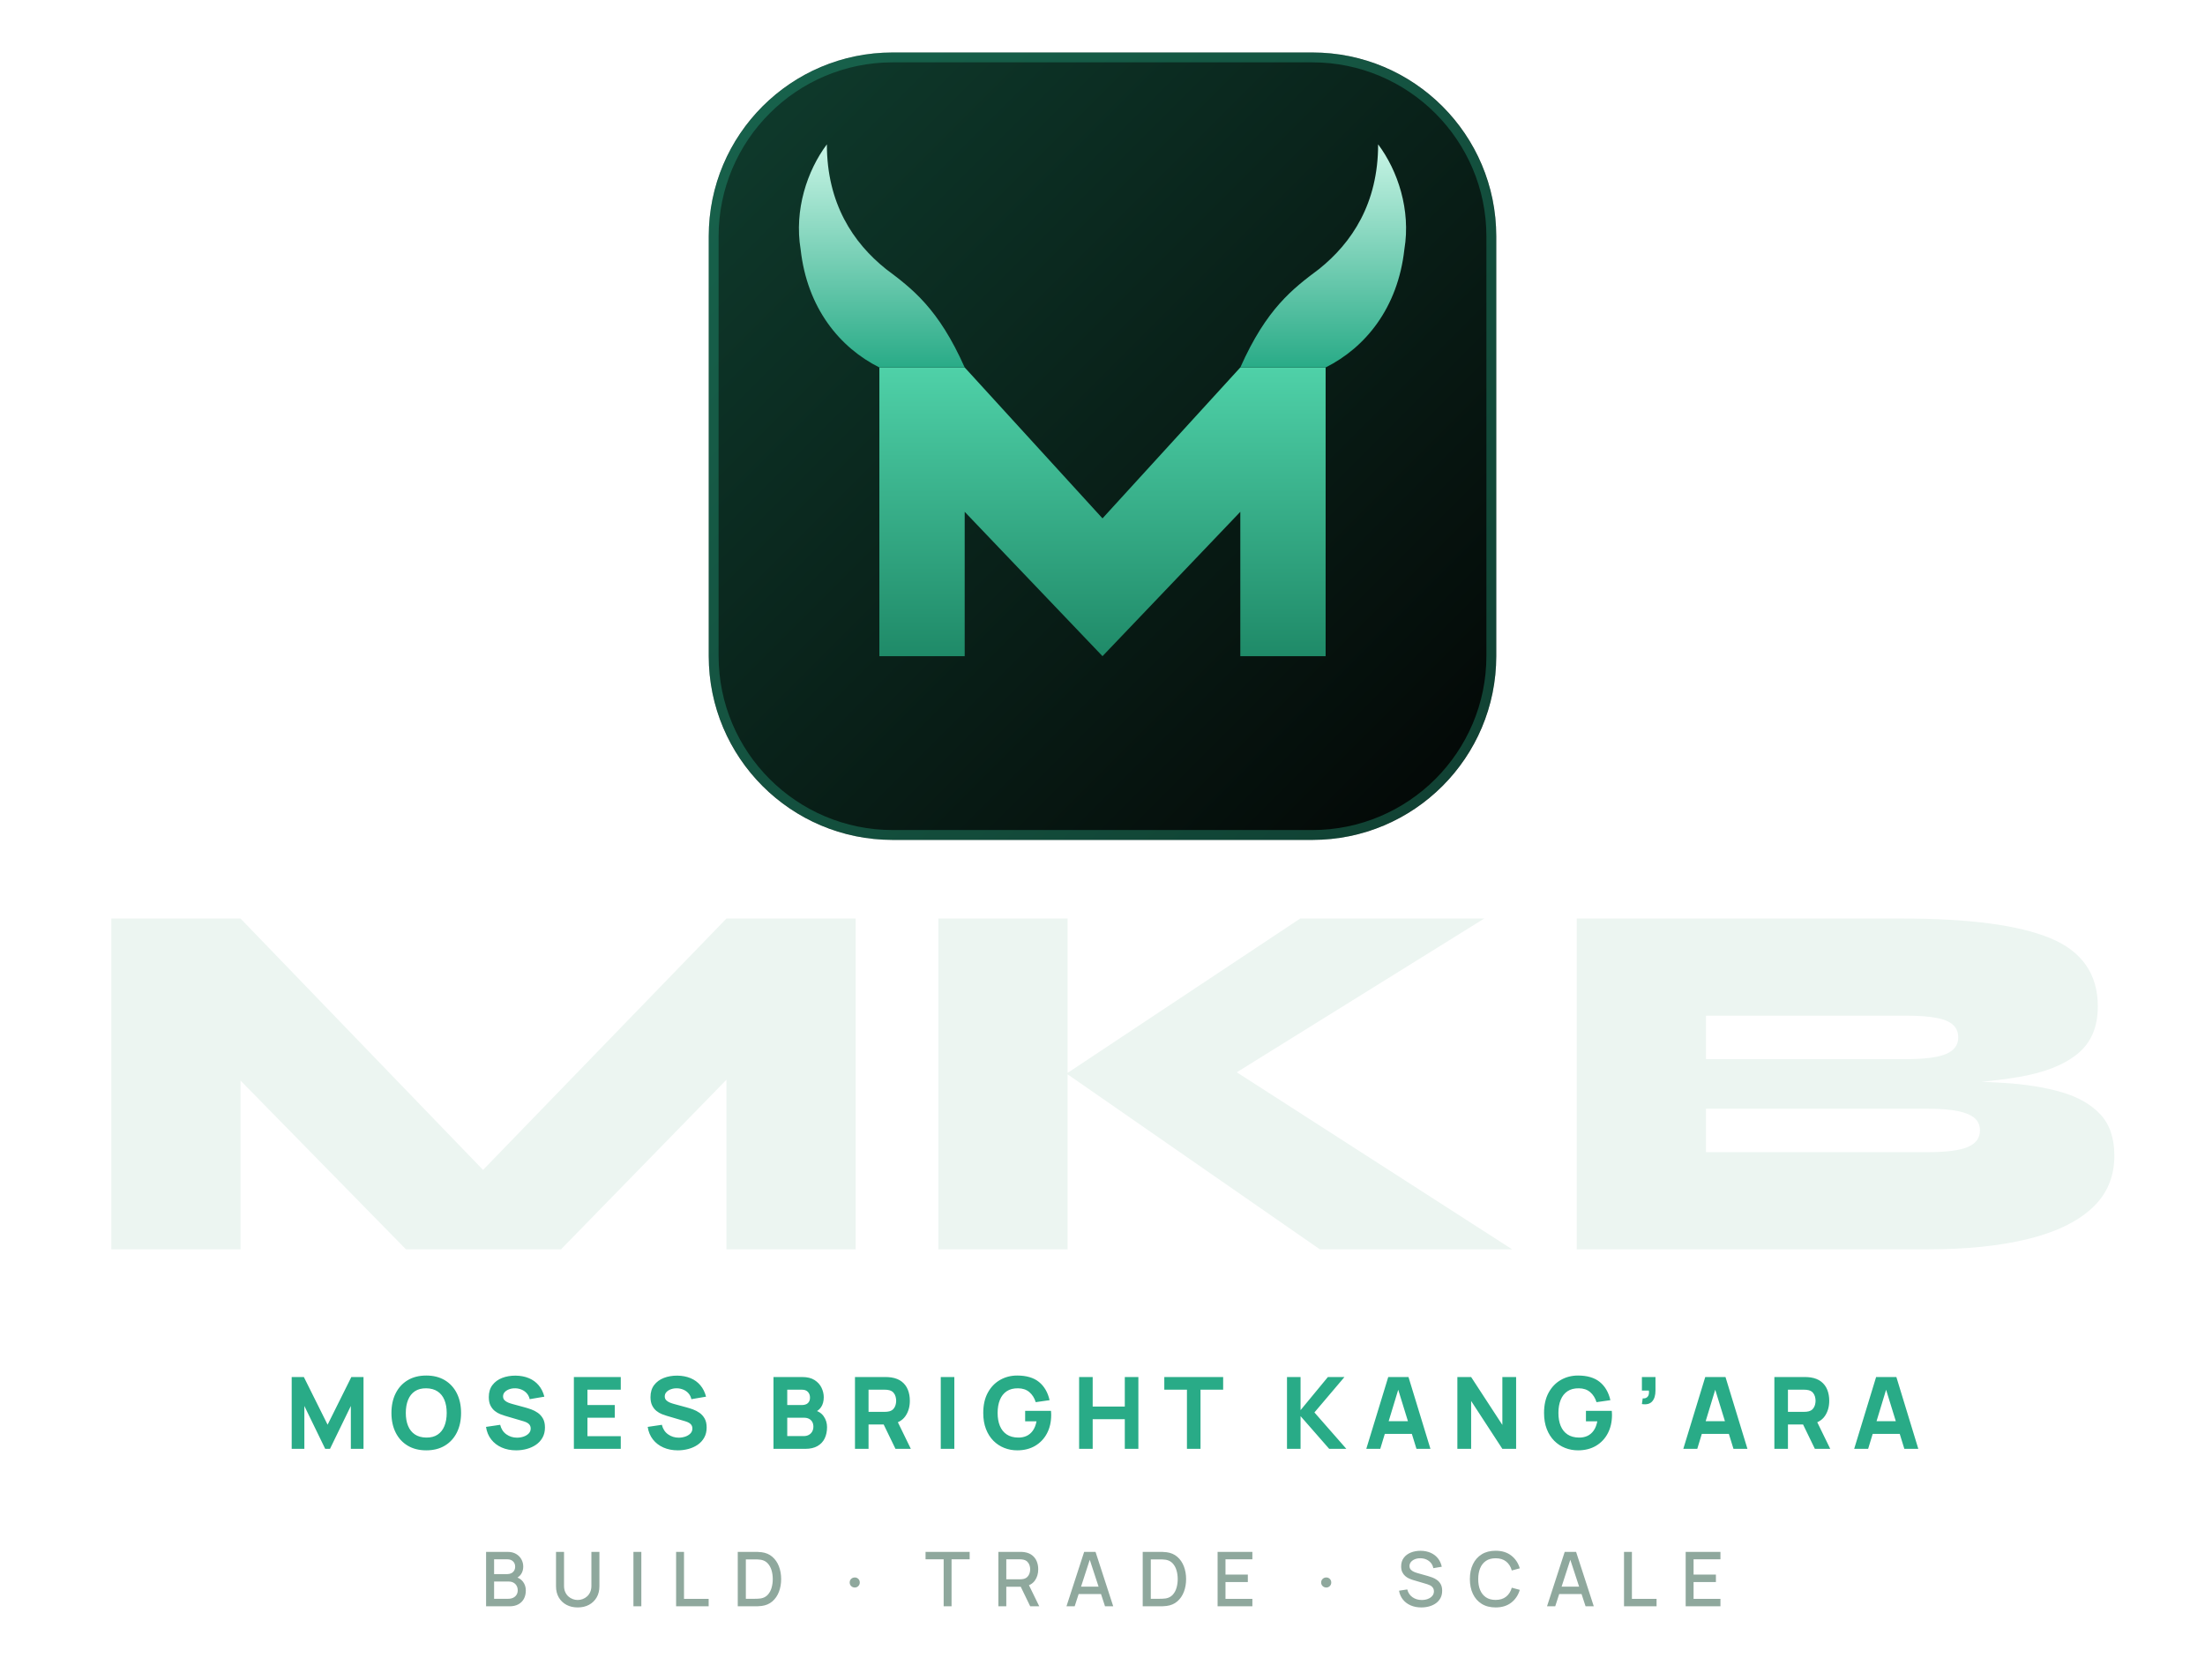
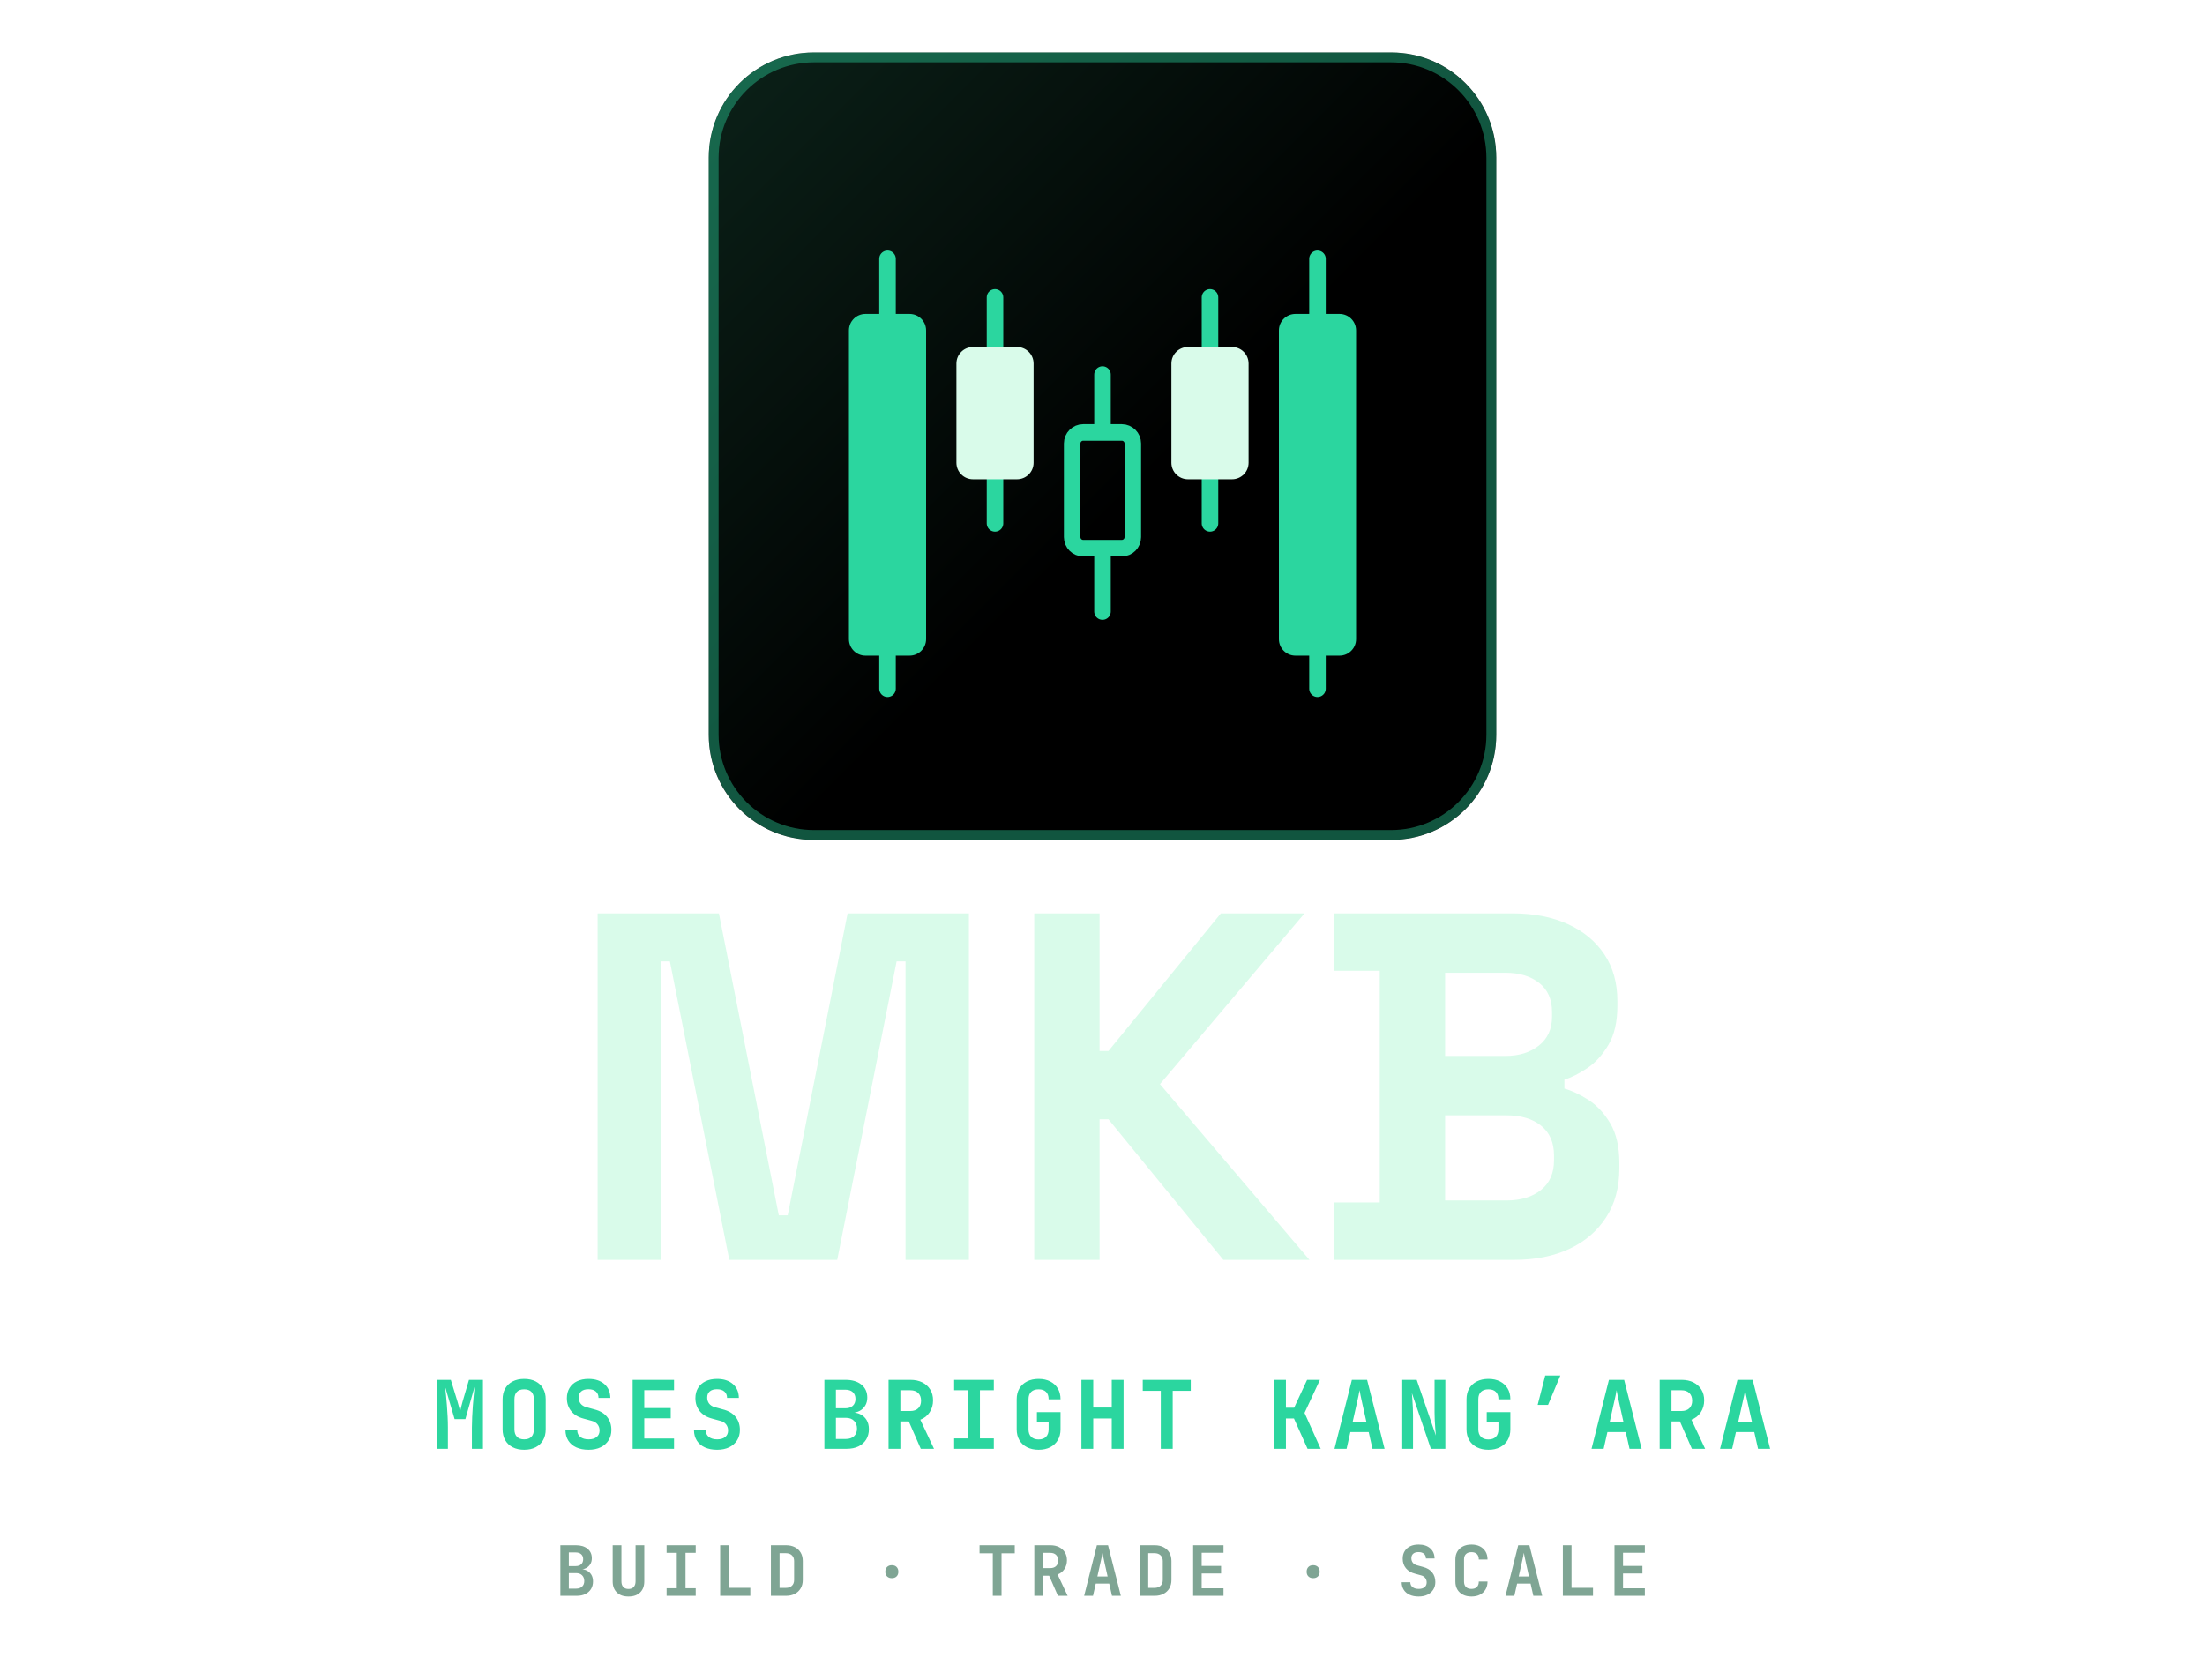
<svg xmlns="http://www.w3.org/2000/svg" viewBox="0 0 420 320" width="420" height="320" role="img" aria-label="MKB — Moses Bright Kang'ara">
-   <defs>
-     <linearGradient id="ibg" x1="0" y1="0" x2="1" y2="1">
-       <stop offset="0" stop-color="#0F3D2E" />
-       <stop offset="1" stop-color="#030504" />
-     </linearGradient>
-     <linearGradient id="im" x1="0" y1="1" x2="0" y2="0">
-       <stop offset="0" stop-color="#1F8A68" />
-       <stop offset="1" stop-color="#4FD1A8" />
-     </linearGradient>
-     <linearGradient id="ih" x1="0" y1="1" x2="0" y2="0">
-       <stop offset="0" stop-color="#29AB87" />
-       <stop offset="1" stop-color="#C9F5E6" />
-     </linearGradient>
-   </defs>
  <g transform="translate(135.00 10) scale(1.25)">
-     <rect width="120" height="120" rx="28" fill="url(#ibg)" />
-     <rect x=".75" y=".75" width="118.5" height="118.5" rx="27.3" fill="none" stroke="#29AB87" stroke-opacity=".35" stroke-width="1.5" />
-     <path d="M26 92V48h13l21 23 21-23h13v44H81V70L60 92 39 70v22z" fill="url(#im)" />
-     <path d="M26 48c-6-3-11-9-12-18-1-6 1-12 4-16 0 9 4 15 9 19 4 3 8 6 12 15z" fill="url(#ih)" />
-     <path d="M94 48c6-3 11-9 12-18 1-6-1-12-4-16 0 9-4 15-9 19-4 3-8 6-12 15z" fill="url(#ih)" />
+     <defs>
+       <linearGradient id="ibg" x1="0" y1="0" x2="1" y2="1">
+         <stop offset="0" stop-color="#0B2219" />
+         <stop offset=".55" stop-color="#000000" />
+       </linearGradient>
+     </defs>
+     <rect width="120" height="120" rx="16" fill="url(#ibg)" />
+     <rect x=".75" y=".75" width="118.5" height="118.5" rx="15.3" fill="none" stroke="#2BD69F" stroke-opacity=".4" stroke-width="1.5" />
+     <g transform="translate(60 60) scale(.84) translate(-60 -60)">
+       <path d="M21.0 26V36M21.0 98V104" stroke="#2BD69F" stroke-width="3" stroke-linecap="round" fill="none" />
+       <rect x="14.0" y="36" width="14" height="62" rx="3" fill="#2BD69F" />
+       <path d="M40.5 33V42M40.5 66V74" stroke="#2BD69F" stroke-width="3" stroke-linecap="round" fill="none" />
+       <rect x="33.5" y="42" width="14" height="24" rx="3" fill="#D9FBEA" />
+       <path d="M60.0 47V56M60.0 80V90" stroke="#2BD69F" stroke-width="3" stroke-linecap="round" fill="none" />
+       <rect x="54.5" y="57.5" width="11" height="21" rx="2" fill="none" stroke="#2BD69F" stroke-width="3" />
+       <path d="M79.5 33V42M79.5 66V74" stroke="#2BD69F" stroke-width="3" stroke-linecap="round" fill="none" />
+       <rect x="72.5" y="42" width="14" height="24" rx="3" fill="#D9FBEA" />
+       <path d="M99.0 26V36M99.0 98V104" stroke="#2BD69F" stroke-width="3" stroke-linecap="round" fill="none" />
+       <rect x="92.0" y="36" width="14" height="62" rx="3" fill="#2BD69F" />
+     </g>
  </g>
-   <path transform="translate(14.31 146.92) scale(0.9846)" d="M86.4 84.9H71.4L126.0 28.5H151.0V92.5H126.0V48.9L133.5 52.0L94.0 92.5H64.0L24.4 52.1L32.0 49.0V92.5H7.0V28.5H32.0ZM220.3 61.0V55.4L278.0 92.5H240.8L191.8 58.5L237.0 28.5H272.6ZM167.0 28.5H192.0V92.5H167.0ZM290.5 92.5V28.5H353.5Q372.9 28.5 382.1 32.3Q391.3 36.1 391.3 45.5Q391.3 51.5 387.35 54.7Q383.4 57.9 376.05 59.15Q368.7 60.4 358.4 60.7L359.2 59.9Q366.7 59.9 373.1 60.3Q379.5 60.7 384.3 62.1Q389.1 63.5 391.8 66.4Q394.5 69.3 394.5 74.4Q394.5 80.6 390.1 84.6Q385.7 88.6 377.6 90.55Q369.5 92.5 358.5 92.5ZM315.5 73.7H358.5Q363.8 73.7 366.15 72.7Q368.5 71.7 368.5 69.5Q368.5 68.0 367.45 67.1Q366.4 66.2 364.2 65.75Q362.0 65.3 358.5 65.3H315.5ZM315.5 55.7H354.3Q359.6 55.7 361.95 54.7Q364.3 53.7 364.3 51.5Q364.3 49.2 361.95 48.25Q359.6 47.3 354.3 47.3H315.5Z" fill="#ECF5F1" />
-   <path transform="translate(54.23 255.75) scale(0.95)" d="M1.4 21.32V6.92H3.84L8.6 16.48L13.36 6.92H15.8V21.32H13.26V12.72L9.08 21.32H8.12L3.94 12.72V21.32ZM28.38 21.62Q26.22 21.62 24.655 20.68Q23.09 19.74 22.245 18.05Q21.4 16.36 21.4 14.12Q21.4 11.88 22.245 10.19Q23.09 8.5 24.655 7.56Q26.22 6.62 28.38 6.62Q30.54 6.62 32.105 7.56Q33.67 8.5 34.515 10.19Q35.36 11.88 35.36 14.12Q35.36 16.36 34.515 18.05Q33.67 19.74 32.105 20.68Q30.54 21.62 28.38 21.62ZM28.38 19.06Q29.75 19.08 30.66 18.47Q31.57 17.86 32.025 16.74Q32.48 15.62 32.48 14.12Q32.48 12.62 32.025 11.52Q31.57 10.42 30.66 9.81Q29.75 9.2 28.38 9.18Q27.01 9.16 26.1 9.77Q25.19 10.38 24.735 11.5Q24.28 12.62 24.28 14.12Q24.28 15.62 24.735 16.72Q25.19 17.82 26.1 18.43Q27.01 19.04 28.38 19.06ZM46.4 21.62Q44.8 21.62 43.515 21.055Q42.23 20.49 41.405 19.435Q40.58 18.38 40.36 16.92L43.2 16.5Q43.5 17.74 44.44 18.41Q45.38 19.08 46.58 19.08Q47.25 19.08 47.88 18.87Q48.51 18.66 48.915 18.25Q49.32 17.84 49.32 17.24Q49.32 17.02 49.255 16.815Q49.19 16.61 49.04 16.43Q48.89 16.25 48.615 16.09Q48.34 15.93 47.92 15.8L44.18 14.7Q43.76 14.58 43.205 14.36Q42.65 14.14 42.13 13.73Q41.61 13.32 41.265 12.645Q40.92 11.97 40.92 10.94Q40.92 9.49 41.65 8.53Q42.38 7.57 43.6 7.1Q44.82 6.63 46.3 6.64Q47.79 6.66 48.96 7.15Q50.13 7.64 50.92 8.575Q51.71 9.51 52.06 10.86L49.12 11.36Q48.96 10.66 48.53 10.18Q48.1 9.7 47.505 9.45Q46.91 9.2 46.26 9.18Q45.62 9.16 45.055 9.355Q44.49 9.55 44.135 9.92Q43.78 10.29 43.78 10.8Q43.78 11.27 44.07 11.565Q44.36 11.86 44.8 12.04Q45.24 12.22 45.7 12.34L48.2 13.02Q48.76 13.17 49.44 13.415Q50.12 13.66 50.745 14.095Q51.37 14.53 51.775 15.24Q52.18 15.95 52.18 17.04Q52.18 18.2 51.695 19.065Q51.21 19.93 50.39 20.495Q49.57 21.06 48.535 21.34Q47.5 21.62 46.4 21.62ZM57.98 21.32V6.92H67.38V9.46H60.7V12.54H66.18V15.08H60.7V18.78H67.38V21.32ZM78.82 21.62Q77.22 21.62 75.935 21.055Q74.65 20.49 73.825 19.435Q73.0 18.38 72.78 16.92L75.62 16.5Q75.92 17.74 76.86 18.41Q77.8 19.08 79.0 19.08Q79.67 19.08 80.3 18.87Q80.93 18.66 81.335 18.25Q81.74 17.84 81.74 17.24Q81.74 17.02 81.675 16.815Q81.61 16.61 81.46 16.43Q81.31 16.25 81.035 16.09Q80.76 15.93 80.34 15.8L76.6 14.7Q76.18 14.58 75.625 14.36Q75.07 14.14 74.55 13.73Q74.03 13.32 73.685 12.645Q73.34 11.97 73.34 10.94Q73.34 9.49 74.07 8.53Q74.8 7.57 76.02 7.1Q77.24 6.63 78.72 6.64Q80.21 6.66 81.38 7.15Q82.55 7.64 83.34 8.575Q84.13 9.51 84.48 10.86L81.54 11.36Q81.38 10.66 80.95 10.18Q80.52 9.7 79.925 9.45Q79.33 9.2 78.68 9.18Q78.04 9.16 77.475 9.355Q76.91 9.55 76.555 9.92Q76.2 10.29 76.2 10.8Q76.2 11.27 76.49 11.565Q76.78 11.86 77.22 12.04Q77.66 12.22 78.12 12.34L80.62 13.02Q81.18 13.17 81.86 13.415Q82.54 13.66 83.165 14.095Q83.79 14.53 84.195 15.24Q84.6 15.95 84.6 17.04Q84.6 18.2 84.115 19.065Q83.63 19.93 82.81 20.495Q81.99 21.06 80.955 21.34Q79.92 21.62 78.82 21.62ZM98.0 21.32V6.92H103.76Q105.3 6.92 106.25 7.535Q107.2 8.15 107.64 9.08Q108.08 10.01 108.08 10.96Q108.08 12.17 107.535 12.97Q106.99 13.77 106.04 14.04V13.54Q107.39 13.82 108.065 14.79Q108.74 15.76 108.74 16.96Q108.74 18.25 108.265 19.23Q107.79 20.21 106.82 20.765Q105.85 21.32 104.38 21.32ZM100.76 18.76H104.1Q104.65 18.76 105.08 18.525Q105.51 18.29 105.755 17.865Q106.0 17.44 106.0 16.86Q106.0 16.35 105.79 15.95Q105.58 15.55 105.155 15.315Q104.73 15.08 104.1 15.08H100.76ZM100.76 12.54H103.72Q104.18 12.54 104.54 12.38Q104.9 12.22 105.11 11.885Q105.32 11.55 105.32 11.02Q105.32 10.36 104.91 9.91Q104.5 9.46 103.72 9.46H100.76ZM114.34 21.32V6.92H120.42Q120.63 6.92 120.985 6.935Q121.34 6.95 121.62 7.0Q122.91 7.2 123.735 7.85Q124.56 8.5 124.95 9.485Q125.34 10.47 125.34 11.68Q125.34 13.49 124.44 14.775Q123.54 16.06 121.62 16.36L120.42 16.44H117.06V21.32ZM122.46 21.32 119.62 15.46 122.42 14.92 125.54 21.32ZM117.06 13.9H120.3Q120.51 13.9 120.76 13.88Q121.01 13.86 121.22 13.8Q121.77 13.65 122.07 13.295Q122.37 12.94 122.485 12.505Q122.6 12.07 122.6 11.68Q122.6 11.29 122.485 10.855Q122.37 10.42 122.07 10.065Q121.77 9.71 121.22 9.56Q121.01 9.5 120.76 9.48Q120.51 9.46 120.3 9.46H117.06ZM131.54 21.32V6.92H134.26V21.32ZM146.86 21.62Q145.5 21.62 144.27 21.135Q143.04 20.65 142.095 19.7Q141.15 18.75 140.605 17.35Q140.06 15.95 140.06 14.12Q140.06 11.73 140.975 10.055Q141.89 8.38 143.435 7.5Q144.98 6.62 146.86 6.62Q149.64 6.62 151.23 7.91Q152.82 9.2 153.36 11.56L150.58 11.96Q150.19 10.7 149.305 9.945Q148.42 9.19 147.04 9.18Q145.67 9.16 144.76 9.77Q143.85 10.38 143.395 11.5Q142.94 12.62 142.94 14.12Q142.94 15.62 143.395 16.72Q143.85 17.82 144.76 18.43Q145.67 19.04 147.04 19.06Q147.97 19.08 148.725 18.74Q149.48 18.4 150.0 17.67Q150.52 16.94 150.74 15.8H148.46V13.7H153.64Q153.66 13.83 153.67 14.16Q153.68 14.49 153.68 14.54Q153.68 16.61 152.84 18.21Q152.0 19.81 150.47 20.715Q148.94 21.62 146.86 21.62ZM159.28 21.32V6.92H162.0V12.84H168.44V6.92H171.16V21.32H168.44V15.38H162.0V21.32ZM180.9 21.32V9.46H176.36V6.92H188.16V9.46H183.62V21.32ZM200.96 21.32V6.92H203.68V13.56L209.16 6.92H212.48L206.46 14.02L212.86 21.32H209.42L203.68 14.76V21.32ZM216.86 21.32 221.26 6.92H225.32L229.72 21.32H226.92L223.0 8.62H223.52L219.66 21.32ZM219.5 18.32V15.78H227.1V18.32ZM235.12 21.32V6.92H237.88L244.14 16.52V6.92H246.9V21.32H244.14L237.88 11.72V21.32ZM259.3 21.62Q257.94 21.62 256.71 21.135Q255.48 20.65 254.535 19.7Q253.59 18.75 253.045 17.35Q252.5 15.95 252.5 14.12Q252.5 11.73 253.415 10.055Q254.33 8.38 255.875 7.5Q257.42 6.62 259.3 6.62Q262.08 6.62 263.67 7.91Q265.26 9.2 265.8 11.56L263.02 11.96Q262.63 10.7 261.745 9.945Q260.86 9.19 259.48 9.18Q258.11 9.16 257.2 9.77Q256.29 10.38 255.835 11.5Q255.38 12.62 255.38 14.12Q255.38 15.62 255.835 16.72Q256.29 17.82 257.2 18.43Q258.11 19.04 259.48 19.06Q260.41 19.08 261.165 18.74Q261.92 18.4 262.44 17.67Q262.96 16.94 263.18 15.8H260.9V13.7H266.08Q266.1 13.83 266.11 14.16Q266.12 14.49 266.12 14.54Q266.12 16.61 265.28 18.21Q264.44 19.81 262.91 20.715Q261.38 21.62 259.3 21.62ZM272.12 12.34 272.28 11.2Q272.76 11.24 273.06 11.045Q273.36 10.85 273.475 10.485Q273.59 10.12 273.52 9.64H272.12V6.92H274.84V9.64Q274.84 11.08 274.17 11.82Q273.5 12.56 272.12 12.34ZM280.42 21.32 284.82 6.92H288.88L293.28 21.32H290.48L286.56 8.62H287.08L283.22 21.32ZM283.06 18.32V15.78H290.66V18.32ZM298.68 21.32V6.92H304.76Q304.97 6.92 305.325 6.935Q305.68 6.95 305.96 7.0Q307.25 7.2 308.075 7.85Q308.9 8.5 309.29 9.485Q309.68 10.47 309.68 11.68Q309.68 13.49 308.78 14.775Q307.88 16.06 305.96 16.36L304.76 16.44H301.4V21.32ZM306.8 21.32 303.96 15.46 306.76 14.92 309.88 21.32ZM301.4 13.9H304.64Q304.85 13.9 305.1 13.88Q305.35 13.86 305.56 13.8Q306.11 13.65 306.41 13.295Q306.71 12.94 306.825 12.505Q306.94 12.07 306.94 11.68Q306.94 11.29 306.825 10.855Q306.71 10.42 306.41 10.065Q306.11 9.71 305.56 9.56Q305.35 9.5 305.1 9.48Q304.85 9.46 304.64 9.46H301.4ZM314.68 21.32 319.08 6.92H323.14L327.54 21.32H324.74L320.82 8.62H321.34L317.48 21.32ZM317.32 18.32V15.78H324.92V18.32Z" fill="#29AB87" />
-   <path transform="translate(91.58 290.65) scale(0.72)" d="M1.4 21.32V6.92H7.06Q8.43 6.92 9.36 7.48Q10.29 8.04 10.76 8.925Q11.23 9.81 11.23 10.79Q11.23 11.98 10.645 12.83Q10.06 13.68 9.07 13.99L9.05 13.5Q10.43 13.84 11.17 14.825Q11.91 15.81 11.91 17.12Q11.91 18.39 11.405 19.33Q10.9 20.27 9.935 20.795Q8.97 21.32 7.6 21.32ZM3.52 19.33H7.28Q7.99 19.33 8.555 19.06Q9.12 18.79 9.445 18.285Q9.77 17.78 9.77 17.08Q9.77 16.43 9.485 15.905Q9.2 15.38 8.665 15.075Q8.13 14.77 7.41 14.77H3.52ZM3.52 12.8H7.03Q7.61 12.8 8.075 12.565Q8.54 12.33 8.815 11.885Q9.09 11.44 9.09 10.81Q9.09 9.97 8.53 9.43Q7.97 8.89 7.03 8.89H3.52ZM25.64 21.62Q23.95 21.62 22.655 20.925Q21.36 20.23 20.63 18.975Q19.9 17.72 19.9 16.02V6.93L22.02 6.92V15.91Q22.02 16.83 22.33 17.53Q22.64 18.23 23.16 18.7Q23.68 19.17 24.325 19.41Q24.97 19.65 25.64 19.65Q26.32 19.65 26.965 19.405Q27.61 19.16 28.13 18.69Q28.65 18.22 28.955 17.52Q29.26 16.82 29.26 15.91V6.92H31.38V16.02Q31.38 17.71 30.65 18.97Q29.92 20.23 28.625 20.925Q27.33 21.62 25.64 21.62ZM40.38 21.32V6.92H42.47V21.32ZM51.67 21.32V6.92H53.76V19.35H60.28V21.32ZM67.98 21.32V6.92H72.49Q72.69 6.92 73.235 6.93Q73.78 6.94 74.28 7.01Q75.97 7.22 77.125 8.22Q78.28 9.22 78.87 10.755Q79.46 12.29 79.46 14.12Q79.46 15.96 78.87 17.495Q78.28 19.03 77.125 20.025Q75.97 21.02 74.28 21.23Q73.78 21.3 73.235 21.31Q72.69 21.32 72.49 21.32ZM70.12 19.33H72.49Q72.83 19.33 73.3 19.31Q73.77 19.29 74.13 19.23Q75.23 19.02 75.915 18.275Q76.6 17.53 76.92 16.44Q77.24 15.35 77.24 14.12Q77.24 12.85 76.91 11.765Q76.58 10.68 75.895 9.945Q75.21 9.21 74.13 9.01Q73.77 8.94 73.295 8.925Q72.82 8.91 72.49 8.91H70.12ZM98.96 16.35Q98.38 16.35 97.985 15.97Q97.59 15.59 97.59 15.02Q97.59 14.44 97.985 14.065Q98.38 13.69 98.96 13.69Q99.48 13.69 99.87 14.065Q100.26 14.44 100.26 15.02Q100.26 15.59 99.87 15.97Q99.48 16.35 98.96 16.35ZM122.45 21.32V8.89H117.66V6.92H129.33V8.89H124.54V21.32ZM136.93 21.32V6.92H142.75Q142.96 6.92 143.27 6.935Q143.58 6.95 143.86 7.0Q145.06 7.19 145.865 7.82Q146.67 8.45 147.07 9.41Q147.47 10.37 147.47 11.53Q147.47 13.25 146.59 14.495Q145.71 15.74 143.95 16.05L143.1 16.15H139.02V21.32ZM145.35 21.32 142.51 15.46 144.62 14.92 147.74 21.32ZM139.02 14.17H142.67Q142.87 14.17 143.115 14.15Q143.36 14.13 143.58 14.08Q144.22 13.93 144.61 13.525Q145.0 13.12 145.17 12.59Q145.34 12.06 145.34 11.53Q145.34 11.0 145.17 10.475Q145.0 9.95 144.61 9.545Q144.22 9.14 143.58 8.99Q143.36 8.93 143.115 8.91Q142.87 8.89 142.67 8.89H139.02ZM154.94 21.32 159.62 6.92H162.63L167.31 21.32H165.14L160.83 8.18H161.37L157.11 21.32ZM157.37 18.07V16.11H164.89V18.07ZM175.11 21.32V6.92H179.62Q179.82 6.92 180.365 6.93Q180.91 6.94 181.41 7.01Q183.1 7.22 184.255 8.22Q185.41 9.22 186 10.755Q186.59 12.29 186.59 14.12Q186.59 15.96 186 17.495Q185.41 19.03 184.255 20.025Q183.1 21.02 181.41 21.23Q180.91 21.3 180.365 21.31Q179.82 21.32 179.62 21.32ZM177.25 19.33H179.62Q179.96 19.33 180.43 19.31Q180.9 19.29 181.26 19.23Q182.36 19.02 183.045 18.275Q183.73 17.53 184.05 16.44Q184.37 15.35 184.37 14.12Q184.37 12.85 184.04 11.765Q183.71 10.68 183.025 9.945Q182.34 9.21 181.26 9.01Q180.9 8.94 180.425 8.925Q179.95 8.91 179.62 8.91H177.25ZM194.92 21.32V6.92H204.12V8.89H197.01V12.93H202.92V14.9H197.01V19.35H204.12V21.32ZM223.69 16.35Q223.11 16.35 222.715 15.97Q222.32 15.59 222.32 15.02Q222.32 14.44 222.715 14.065Q223.11 13.69 223.69 13.69Q224.21 13.69 224.6 14.065Q224.99 14.44 224.99 15.02Q224.99 15.59 224.6 15.97Q224.21 16.35 223.69 16.35ZM248.81 21.62Q247.26 21.62 246.015 21.085Q244.77 20.55 243.965 19.555Q243.16 18.56 242.92 17.19L245.1 16.86Q245.43 18.18 246.48 18.915Q247.53 19.65 248.93 19.65Q249.8 19.65 250.53 19.375Q251.26 19.1 251.705 18.585Q252.15 18.07 252.15 17.35Q252.15 16.96 252.015 16.66Q251.88 16.36 251.645 16.135Q251.41 15.91 251.075 15.745Q250.74 15.58 250.34 15.46L246.65 14.37Q246.11 14.21 245.55 13.955Q244.99 13.7 244.525 13.285Q244.06 12.87 243.77 12.255Q243.48 11.64 243.48 10.76Q243.48 9.43 244.165 8.505Q244.85 7.58 246.02 7.105Q247.19 6.63 248.64 6.63Q250.1 6.65 251.255 7.15Q252.41 7.65 253.175 8.585Q253.94 9.52 254.23 10.85L251.99 11.23Q251.84 10.42 251.35 9.835Q250.86 9.25 250.15 8.935Q249.44 8.62 248.61 8.61Q247.81 8.59 247.145 8.85Q246.48 9.11 246.085 9.58Q245.69 10.05 245.69 10.66Q245.69 11.26 246.04 11.63Q246.39 12.0 246.905 12.215Q247.42 12.43 247.93 12.57L250.59 13.32Q251.09 13.46 251.725 13.695Q252.36 13.93 252.955 14.35Q253.55 14.77 253.94 15.465Q254.33 16.16 254.33 17.21Q254.33 18.3 253.89 19.125Q253.45 19.95 252.685 20.505Q251.92 21.06 250.92 21.34Q249.92 21.62 248.81 21.62ZM268.47 21.62Q266.31 21.62 264.79 20.675Q263.27 19.73 262.465 18.04Q261.66 16.35 261.66 14.12Q261.66 11.89 262.465 10.2Q263.27 8.51 264.79 7.565Q266.31 6.62 268.47 6.62Q270.96 6.62 272.595 7.88Q274.23 9.14 274.87 11.27L272.75 11.84Q272.33 10.33 271.255 9.47Q270.18 8.61 268.47 8.61Q266.94 8.61 265.92 9.3Q264.9 9.99 264.385 11.23Q263.87 12.47 263.87 14.12Q263.86 15.77 264.375 17.01Q264.89 18.25 265.915 18.94Q266.94 19.63 268.47 19.63Q270.18 19.63 271.255 18.765Q272.33 17.9 272.75 16.4L274.87 16.97Q274.23 19.1 272.595 20.36Q270.96 21.62 268.47 21.62ZM282.07 21.32 286.75 6.92H289.76L294.44 21.32H292.27L287.96 8.18H288.5L284.24 21.32ZM284.5 18.07V16.11H292.02V18.07ZM302.44 21.32V6.92H304.53V19.35H311.05V21.32ZM318.75 21.32V6.92H327.95V8.89H320.84V12.93H326.75V14.9H320.84V19.35H327.95V21.32Z" fill="#8FA89D" />
+   <path transform="translate(107.61 147.22) scale(0.9429)" d="M6.6 98.4V28.4H31.1L43.2 89.4H45.0L57.1 28.4H81.6V98.4H68.8V38.1H67.0L55.0 98.4H33.2L21.2 38.1H19.4V98.4ZM94.8 98.4V28.4H108.0V56.2H109.8L132.5 28.4H149.4L120.2 62.9L150.4 98.4H133.0L109.8 70.0H108.0V98.4ZM155.4 98.4V86.8H164.6V40.0H155.4V28.4H191.4Q197.8 28.4 202.55 30.55Q207.3 32.7 209.95 36.65Q212.6 40.6 212.6 46.1V47.1Q212.6 51.9 210.8 54.95Q209.0 58.0 206.55 59.65Q204.1 61.3 201.9 62V63.8Q204.1 64.4 206.7 66.05Q209.3 67.7 211.15 70.8Q213.0 73.9 213.0 78.9V79.9Q213.0 85.7 210.3 89.85Q207.6 94.0 202.85 96.2Q198.1 98.4 191.8 98.4ZM177.8 86.4H190.2Q194.5 86.4 197.15 84.3Q199.8 82.2 199.8 78.3V77.3Q199.8 73.4 197.2 71.3Q194.6 69.2 190.2 69.2H177.8ZM177.8 57.2H190.0Q194.1 57.2 196.75 55.1Q199.4 53.0 199.4 49.3V48.3Q199.4 44.5 196.8 42.45Q194.2 40.4 190.0 40.4H177.8Z" fill="#D9FBEA" />
+   <path transform="translate(82.20 257.64) scale(0.9)" d="M1.12 20.4V5.8H4.08L5.5 10.44Q5.72 11.14 5.86 11.72Q6.0 12.3 6.04 12.56Q6.08 12.3 6.22 11.72Q6.36 11.14 6.56 10.44L7.92 5.8H10.88V20.4H8.54V15.86Q8.54 14.86 8.6 13.68Q8.66 12.5 8.74 11.32Q8.82 10.14 8.93 9.08Q9.04 8.02 9.12 7.22L7.16 14.12H4.88L2.86 7.22Q2.96 7.98 3.06 9.01Q3.16 10.04 3.25 11.21Q3.34 12.38 3.4 13.58Q3.46 14.78 3.46 15.86V20.4ZM19.6 20.6Q18.2 20.6 17.17 20.07Q16.14 19.54 15.59 18.57Q15.04 17.6 15.04 16.28V9.92Q15.04 8.6 15.59 7.63Q16.14 6.66 17.17 6.13Q18.2 5.6 19.6 5.6Q21.02 5.6 22.04 6.13Q23.06 6.66 23.61 7.63Q24.16 8.6 24.16 9.9V16.28Q24.16 17.6 23.61 18.57Q23.06 19.54 22.04 20.07Q21.02 20.6 19.6 20.6ZM19.6 18.4Q20.62 18.4 21.14 17.85Q21.66 17.3 21.66 16.28V9.92Q21.66 8.88 21.14 8.34Q20.62 7.8 19.6 7.8Q18.58 7.8 18.06 8.34Q17.54 8.88 17.54 9.92V16.28Q17.54 17.3 18.07 17.85Q18.6 18.4 19.6 18.4ZM33.24 20.6Q31.74 20.6 30.64 20.1Q29.54 19.6 28.95 18.67Q28.36 17.74 28.34 16.48H30.84Q30.84 17.38 31.49 17.89Q32.14 18.4 33.26 18.4Q34.34 18.4 34.95 17.9Q35.56 17.4 35.56 16.52Q35.56 15.78 35.13 15.23Q34.7 14.68 33.9 14.48L32.22 14.02Q30.5 13.58 29.57 12.44Q28.64 11.3 28.64 9.68Q28.64 8.44 29.2 7.52Q29.76 6.6 30.79 6.1Q31.82 5.6 33.22 5.6Q35.34 5.6 36.58 6.69Q37.82 7.78 37.84 9.62H35.34Q35.34 8.76 34.78 8.27Q34.22 7.78 33.2 7.78Q32.22 7.78 31.68 8.24Q31.14 8.7 31.14 9.54Q31.14 10.3 31.55 10.83Q31.96 11.36 32.74 11.58L34.48 12.06Q36.22 12.5 37.14 13.63Q38.06 14.76 38.06 16.42Q38.06 17.66 37.46 18.61Q36.86 19.56 35.78 20.08Q34.7 20.6 33.24 20.6ZM42.56 20.4V5.8H51.32V7.98H45.02V11.78H50.62V13.94H45.02V18.22H51.32V20.4ZM60.44 20.6Q58.94 20.6 57.84 20.1Q56.74 19.6 56.15 18.67Q55.56 17.74 55.54 16.48H58.04Q58.04 17.38 58.69 17.89Q59.34 18.4 60.46 18.4Q61.54 18.4 62.15 17.9Q62.76 17.4 62.76 16.52Q62.76 15.78 62.33 15.23Q61.9 14.68 61.1 14.48L59.42 14.02Q57.7 13.58 56.77 12.44Q55.84 11.3 55.84 9.68Q55.84 8.44 56.4 7.52Q56.96 6.6 57.99 6.1Q59.02 5.6 60.42 5.6Q62.54 5.6 63.78 6.69Q65.02 7.78 65.04 9.62H62.54Q62.54 8.76 61.98 8.27Q61.42 7.78 60.4 7.78Q59.42 7.78 58.88 8.24Q58.34 8.7 58.34 9.54Q58.34 10.3 58.75 10.83Q59.16 11.36 59.94 11.58L61.68 12.06Q63.42 12.5 64.34 13.63Q65.26 14.76 65.26 16.42Q65.26 17.66 64.66 18.61Q64.06 19.56 62.98 20.08Q61.9 20.6 60.44 20.6ZM83.14 20.4V5.8H87.62Q89.74 5.8 90.98 6.81Q92.22 7.82 92.22 9.56Q92.22 10.54 91.78 11.26Q91.34 11.98 90.59 12.38Q89.84 12.78 88.86 12.78V12.7Q89.92 12.68 90.75 13.09Q91.58 13.5 92.07 14.3Q92.56 15.1 92.56 16.24Q92.56 17.5 91.98 18.44Q91.4 19.38 90.35 19.89Q89.3 20.4 87.84 20.4ZM85.58 18.32H87.68Q88.78 18.32 89.41 17.73Q90.04 17.14 90.04 16.12Q90.04 15.1 89.41 14.47Q88.78 13.84 87.68 13.84H85.58ZM85.58 11.82H87.58Q88.58 11.82 89.15 11.29Q89.72 10.76 89.72 9.84Q89.72 8.92 89.15 8.4Q88.58 7.88 87.58 7.88H85.58ZM96.72 20.4V5.8H101.34Q102.8 5.8 103.87 6.34Q104.94 6.88 105.54 7.85Q106.14 8.82 106.14 10.14Q106.14 11.58 105.41 12.68Q104.68 13.78 103.44 14.24L106.34 20.4H103.54L101 14.6H99.22V20.4ZM99.22 12.4H101.34Q102.4 12.4 103.0 11.82Q103.6 11.24 103.6 10.22Q103.6 9.18 103.0 8.59Q102.4 8 101.34 8H99.22ZM110.6 20.4V18.2H113.54V8H110.6V5.8H119V8H116.06V18.2H119V20.4ZM128.48 20.6Q127.08 20.6 126.03 20.07Q124.98 19.54 124.41 18.57Q123.84 17.6 123.84 16.28V9.92Q123.84 8.58 124.41 7.62Q124.98 6.66 126.03 6.13Q127.08 5.6 128.48 5.6Q129.9 5.6 130.93 6.13Q131.96 6.66 132.54 7.62Q133.12 8.58 133.12 9.92H130.6Q130.6 8.88 130.05 8.34Q129.5 7.8 128.48 7.8Q127.46 7.8 126.9 8.34Q126.34 8.88 126.34 9.9V16.28Q126.34 17.3 126.9 17.86Q127.46 18.42 128.48 18.42Q129.5 18.42 130.05 17.86Q130.6 17.3 130.6 16.28V14.8H128.12V12.64H133.12V16.28Q133.12 17.6 132.54 18.57Q131.96 19.54 130.93 20.07Q129.9 20.6 128.48 20.6ZM137.54 20.4V5.8H140.04V11.66H143.96V5.8H146.46V20.4H143.96V13.98H140.04V20.4ZM154.34 20.4V8.12H150.52V5.8H160.68V8.12H156.86V20.4ZM178.32 20.4V5.8H180.82V11.7H182.56L185.3 5.8H188.02L184.76 12.8L188.18 20.4H185.4L182.52 13.98H180.82V20.4ZM191.1 20.4 194.78 5.8H198L201.7 20.4H199.14L198.34 16.86H194.46L193.66 20.4ZM194.92 14.82H197.88L197 10.9Q196.78 9.92 196.62 9.13Q196.46 8.34 196.4 7.98Q196.34 8.34 196.19 9.13Q196.04 9.92 195.8 10.88ZM205.44 20.4V5.8H208.5L212.56 17.6Q212.5 16.96 212.43 16.09Q212.36 15.22 212.32 14.31Q212.28 13.4 212.28 12.72V5.8H214.56V20.4H211.5L207.48 8.6Q207.52 9.18 207.58 10Q207.64 10.82 207.68 11.68Q207.72 12.54 207.72 13.26V20.4ZM223.68 20.6Q222.28 20.6 221.23 20.07Q220.18 19.54 219.61 18.57Q219.04 17.6 219.04 16.28V9.92Q219.04 8.58 219.61 7.62Q220.18 6.66 221.23 6.13Q222.28 5.6 223.68 5.6Q225.1 5.6 226.13 6.13Q227.16 6.66 227.74 7.62Q228.32 8.58 228.32 9.92H225.8Q225.8 8.88 225.25 8.34Q224.7 7.8 223.68 7.8Q222.66 7.8 222.1 8.34Q221.54 8.88 221.54 9.9V16.28Q221.54 17.3 222.1 17.86Q222.66 18.42 223.68 18.42Q224.7 18.42 225.25 17.86Q225.8 17.3 225.8 16.28V14.8H223.32V12.64H228.32V16.28Q228.32 17.6 227.74 18.57Q227.16 19.54 226.13 20.07Q225.1 20.6 223.68 20.6ZM234.1 11.1 235.7 4.88H238.9L236.3 11.1ZM245.5 20.4 249.18 5.8H252.4L256.1 20.4H253.54L252.74 16.86H248.86L248.06 20.4ZM249.32 14.82H252.28L251.4 10.9Q251.18 9.92 251.02 9.13Q250.86 8.34 250.8 7.98Q250.74 8.34 250.59 9.13Q250.44 9.92 250.2 10.88ZM259.92 20.4V5.8H264.54Q266 5.8 267.07 6.34Q268.14 6.88 268.74 7.85Q269.34 8.82 269.34 10.14Q269.34 11.58 268.61 12.68Q267.88 13.78 266.64 14.24L269.54 20.4H266.74L264.2 14.6H262.42V20.4ZM262.42 12.4H264.54Q265.6 12.4 266.2 11.82Q266.8 11.24 266.8 10.22Q266.8 9.18 266.2 8.59Q265.6 8 264.54 8H262.42ZM272.7 20.4 276.38 5.8H279.6L283.3 20.4H280.74L279.94 16.86H276.06L275.26 20.4ZM276.52 14.82H279.48L278.6 10.9Q278.38 9.92 278.22 9.13Q278.06 8.34 278 7.98Q277.94 8.34 277.79 9.13Q277.64 9.92 277.4 10.88Z" fill="#2BD69F" />
+   <path transform="translate(105.72 290.54) scale(0.66)" d="M1.54 20.4V5.8H6.02Q8.14 5.8 9.38 6.81Q10.62 7.82 10.62 9.56Q10.62 10.54 10.18 11.26Q9.74 11.98 8.99 12.38Q8.24 12.78 7.26 12.78V12.7Q8.32 12.68 9.15 13.09Q9.98 13.5 10.47 14.3Q10.96 15.1 10.96 16.24Q10.96 17.5 10.38 18.44Q9.8 19.38 8.75 19.89Q7.7 20.4 6.24 20.4ZM3.98 18.32H6.08Q7.18 18.32 7.81 17.73Q8.44 17.14 8.44 16.12Q8.44 15.1 7.81 14.47Q7.18 13.84 6.08 13.84H3.98ZM3.98 11.82H5.98Q6.98 11.82 7.55 11.29Q8.12 10.76 8.12 9.84Q8.12 8.92 7.55 8.4Q6.98 7.88 5.98 7.88H3.98ZM21.2 20.6Q19.06 20.6 17.85 19.43Q16.64 18.26 16.64 16.24V5.8H19.16V16.22Q19.16 17.26 19.68 17.84Q20.2 18.42 21.2 18.42Q22.18 18.42 22.71 17.84Q23.24 17.26 23.24 16.22V5.8H25.76V16.24Q25.76 18.26 24.56 19.43Q23.36 20.6 21.2 20.6ZM32.2 20.4V18.2H35.14V8H32.2V5.8H40.6V8H37.66V18.2H40.6V20.4ZM47.66 20.4V5.8H50.16V18.08H56.36V20.4ZM62.3 20.4V5.8H66.64Q68.12 5.8 69.21 6.36Q70.3 6.92 70.9 7.94Q71.5 8.96 71.5 10.36V15.82Q71.5 17.2 70.9 18.23Q70.3 19.26 69.21 19.83Q68.12 20.4 66.64 20.4ZM64.8 18.1H66.64Q67.72 18.1 68.36 17.49Q69.0 16.88 69.0 15.82V10.36Q69.0 9.32 68.36 8.71Q67.72 8.1 66.64 8.1H64.8ZM97.2 15.3Q96.34 15.3 95.83 14.8Q95.32 14.3 95.32 13.44Q95.32 12.58 95.83 12.07Q96.34 11.56 97.2 11.56Q98.06 11.56 98.57 12.07Q99.08 12.58 99.08 13.44Q99.08 14.3 98.57 14.8Q98.06 15.3 97.2 15.3ZM126.34 20.4V8.12H122.52V5.8H132.68V8.12H128.86V20.4ZM138.32 20.4V5.8H142.94Q144.4 5.8 145.47 6.34Q146.54 6.88 147.14 7.85Q147.74 8.82 147.74 10.14Q147.74 11.58 147.01 12.68Q146.28 13.78 145.04 14.24L147.94 20.4H145.14L142.6 14.6H140.82V20.4ZM140.82 12.4H142.94Q144.0 12.4 144.6 11.82Q145.2 11.24 145.2 10.22Q145.2 9.18 144.6 8.59Q144.0 8 142.94 8H140.82ZM152.7 20.4 156.38 5.8H159.6L163.3 20.4H160.74L159.94 16.86H156.06L155.26 20.4ZM156.52 14.82H159.48L158.6 10.9Q158.38 9.92 158.22 9.13Q158.06 8.34 158.0 7.98Q157.94 8.34 157.79 9.13Q157.64 9.92 157.4 10.88ZM168.7 20.4V5.8H173.04Q174.52 5.8 175.61 6.36Q176.7 6.92 177.3 7.94Q177.9 8.96 177.9 10.36V15.82Q177.9 17.2 177.3 18.23Q176.7 19.26 175.61 19.83Q174.52 20.4 173.04 20.4ZM171.2 18.1H173.04Q174.12 18.1 174.76 17.49Q175.4 16.88 175.4 15.82V10.36Q175.4 9.32 174.76 8.71Q174.12 8.1 173.04 8.1H171.2ZM184.16 20.4V5.8H192.92V7.98H186.62V11.78H192.22V13.94H186.62V18.22H192.92V20.4ZM218.8 15.3Q217.94 15.3 217.43 14.8Q216.92 14.3 216.92 13.44Q216.92 12.58 217.43 12.07Q217.94 11.56 218.8 11.56Q219.66 11.56 220.17 12.07Q220.68 12.58 220.68 13.44Q220.68 14.3 220.17 14.8Q219.66 15.3 218.8 15.3ZM249.24 20.6Q247.74 20.6 246.64 20.1Q245.54 19.6 244.95 18.67Q244.36 17.74 244.34 16.48H246.84Q246.84 17.38 247.49 17.89Q248.14 18.4 249.26 18.4Q250.34 18.4 250.95 17.9Q251.56 17.4 251.56 16.52Q251.56 15.78 251.13 15.23Q250.7 14.68 249.9 14.48L248.22 14.02Q246.5 13.58 245.57 12.44Q244.64 11.3 244.64 9.68Q244.64 8.44 245.2 7.52Q245.76 6.6 246.79 6.1Q247.82 5.6 249.22 5.6Q251.34 5.6 252.58 6.69Q253.82 7.78 253.84 9.62H251.34Q251.34 8.76 250.78 8.27Q250.22 7.78 249.2 7.78Q248.22 7.78 247.68 8.24Q247.14 8.7 247.14 9.54Q247.14 10.3 247.55 10.83Q247.96 11.36 248.74 11.58L250.48 12.06Q252.22 12.5 253.14 13.63Q254.06 14.76 254.06 16.42Q254.06 17.66 253.46 18.61Q252.86 19.56 251.78 20.08Q250.7 20.6 249.24 20.6ZM264.48 20.6Q263.08 20.6 262.03 20.07Q260.98 19.54 260.41 18.57Q259.84 17.6 259.84 16.28V9.92Q259.84 8.58 260.41 7.62Q260.98 6.66 262.03 6.13Q263.08 5.6 264.48 5.6Q265.9 5.6 266.93 6.13Q267.96 6.66 268.54 7.62Q269.12 8.58 269.12 9.92H266.6Q266.6 8.88 266.05 8.34Q265.5 7.8 264.48 7.8Q263.46 7.8 262.9 8.34Q262.34 8.88 262.34 9.9V16.28Q262.34 17.3 262.9 17.85Q263.46 18.4 264.48 18.4Q265.5 18.4 266.05 17.85Q266.6 17.3 266.6 16.28H269.12Q269.12 17.58 268.54 18.56Q267.96 19.54 266.93 20.07Q265.9 20.6 264.48 20.6ZM274.3 20.4 277.98 5.8H281.2L284.9 20.4H282.34L281.54 16.86H277.66L276.86 20.4ZM278.12 14.82H281.08L280.2 10.9Q279.98 9.92 279.82 9.13Q279.66 8.34 279.6 7.98Q279.54 8.34 279.39 9.13Q279.24 9.92 279 10.88ZM290.86 20.4V5.8H293.36V18.08H299.56V20.4ZM305.76 20.4V5.8H314.52V7.98H308.22V11.78H313.82V13.94H308.22V18.22H314.52V20.4Z" fill="#7FA594" />
</svg>
